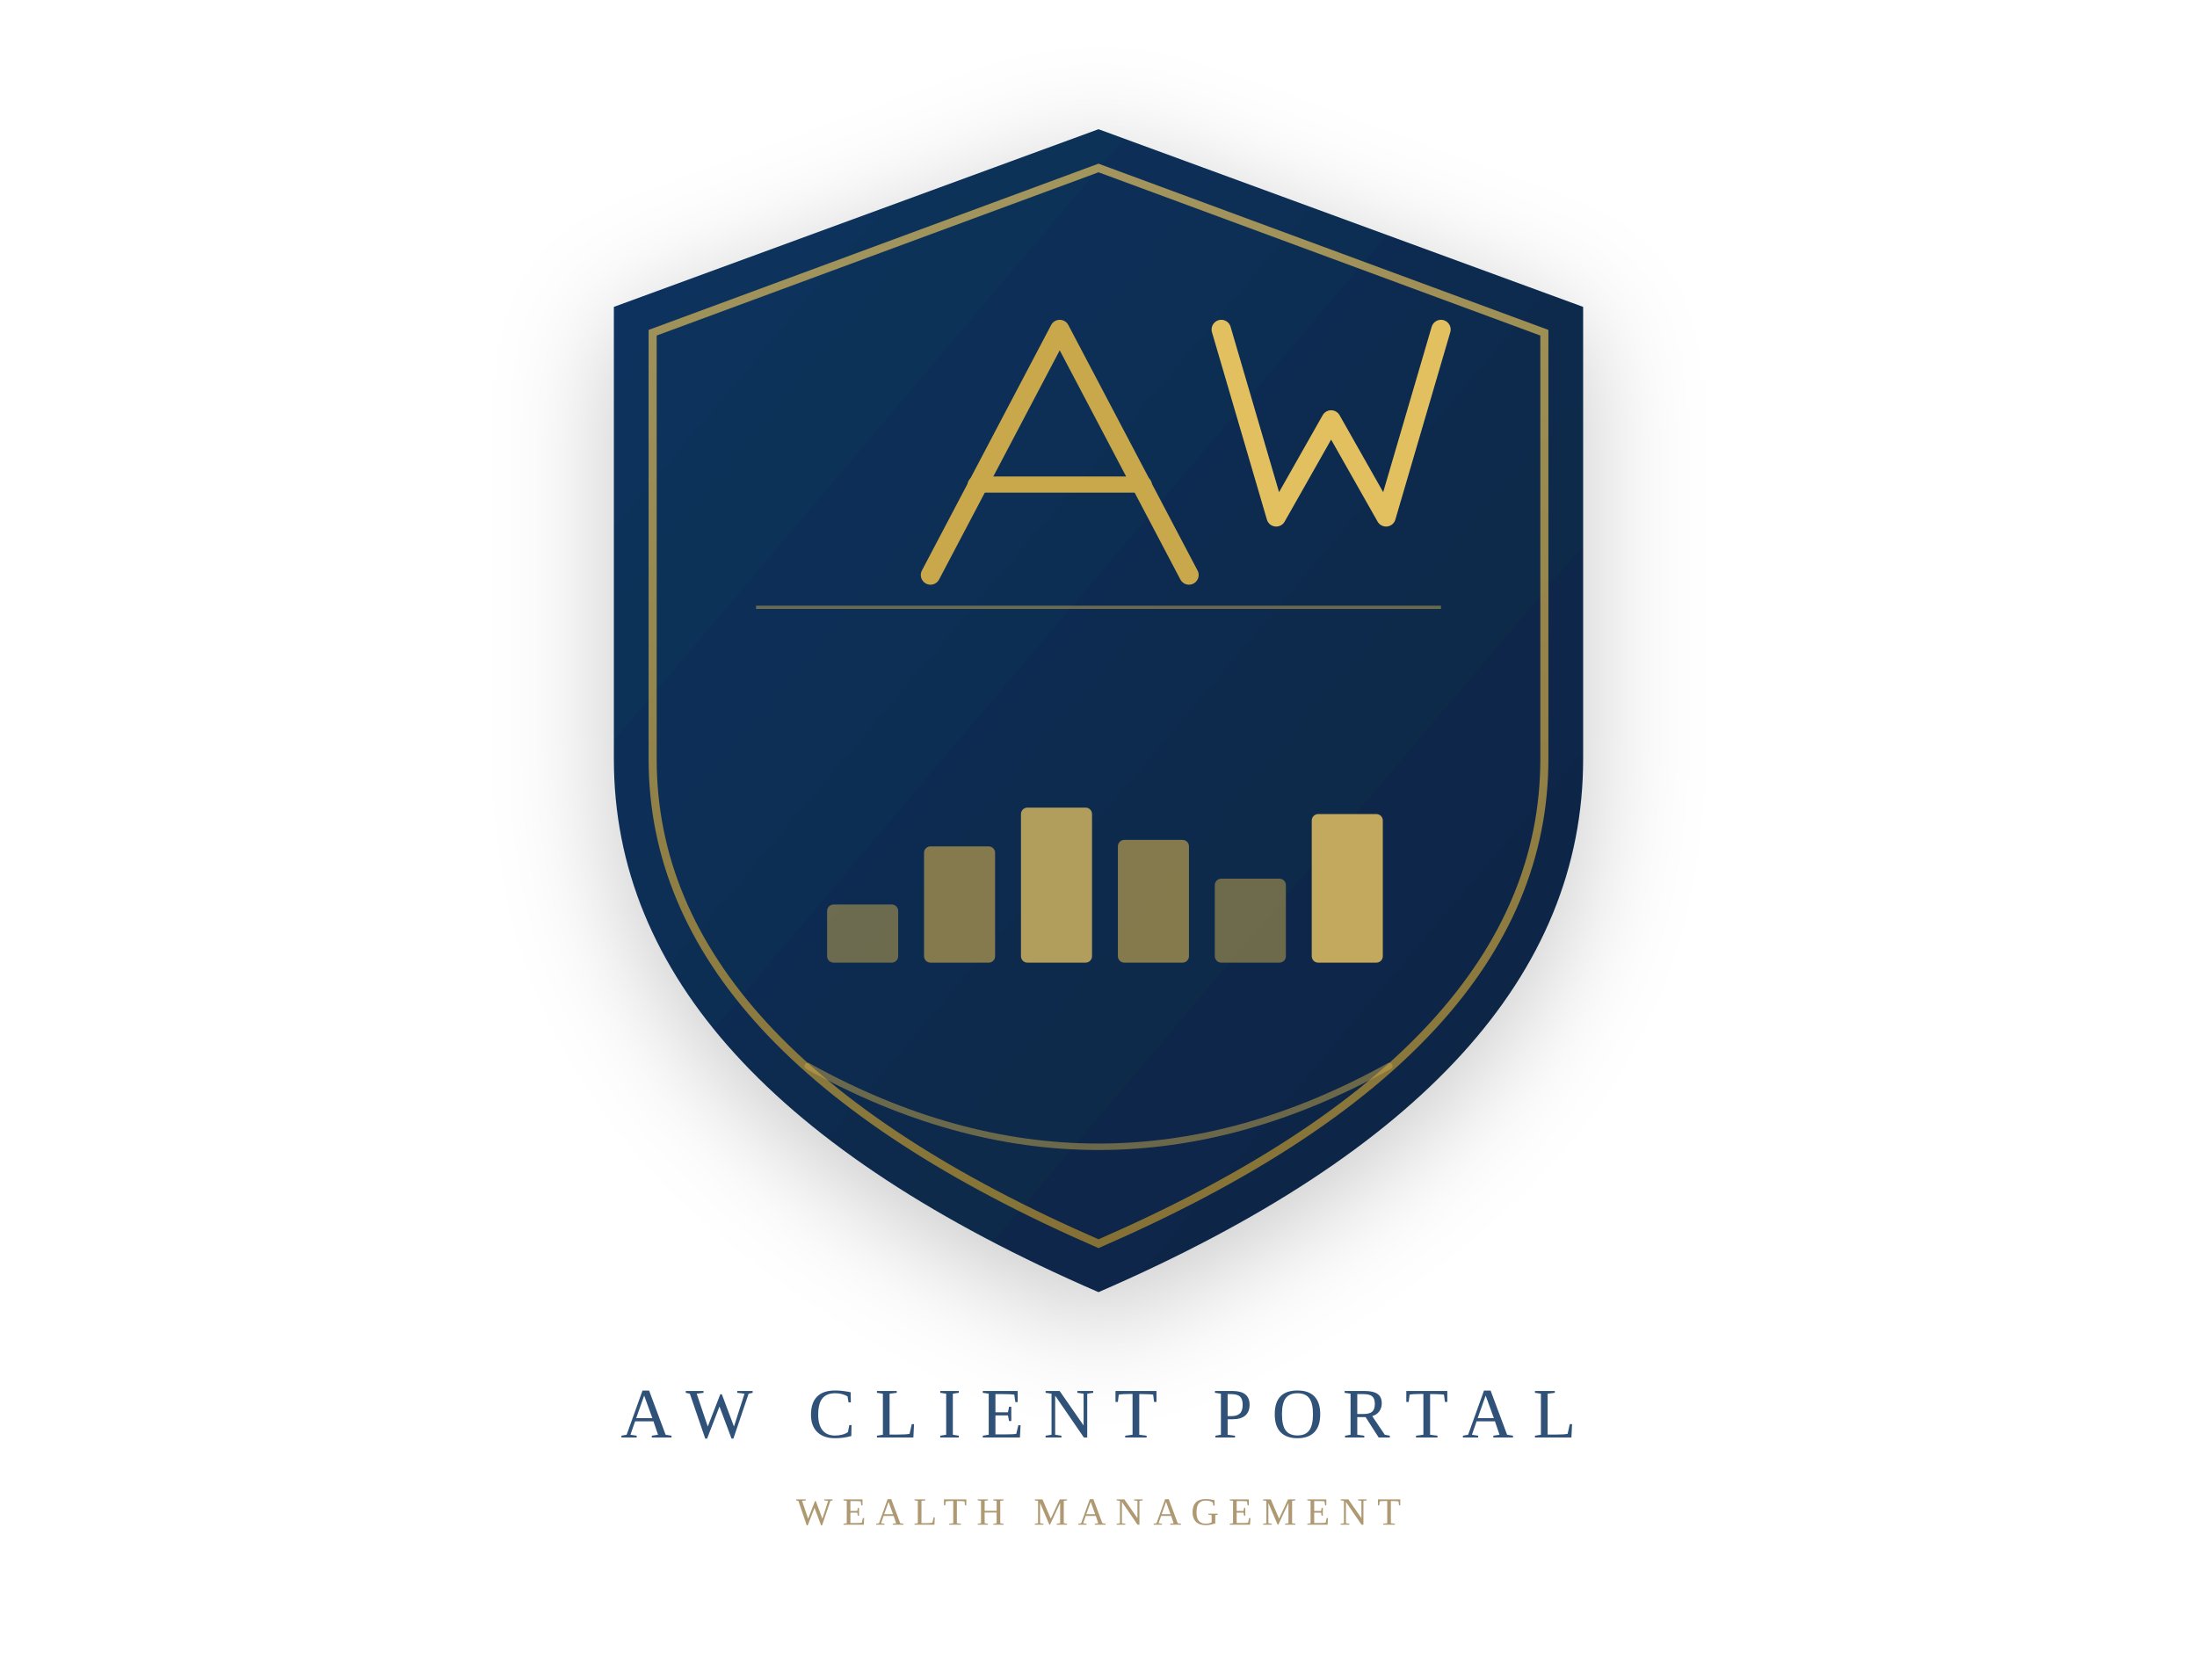
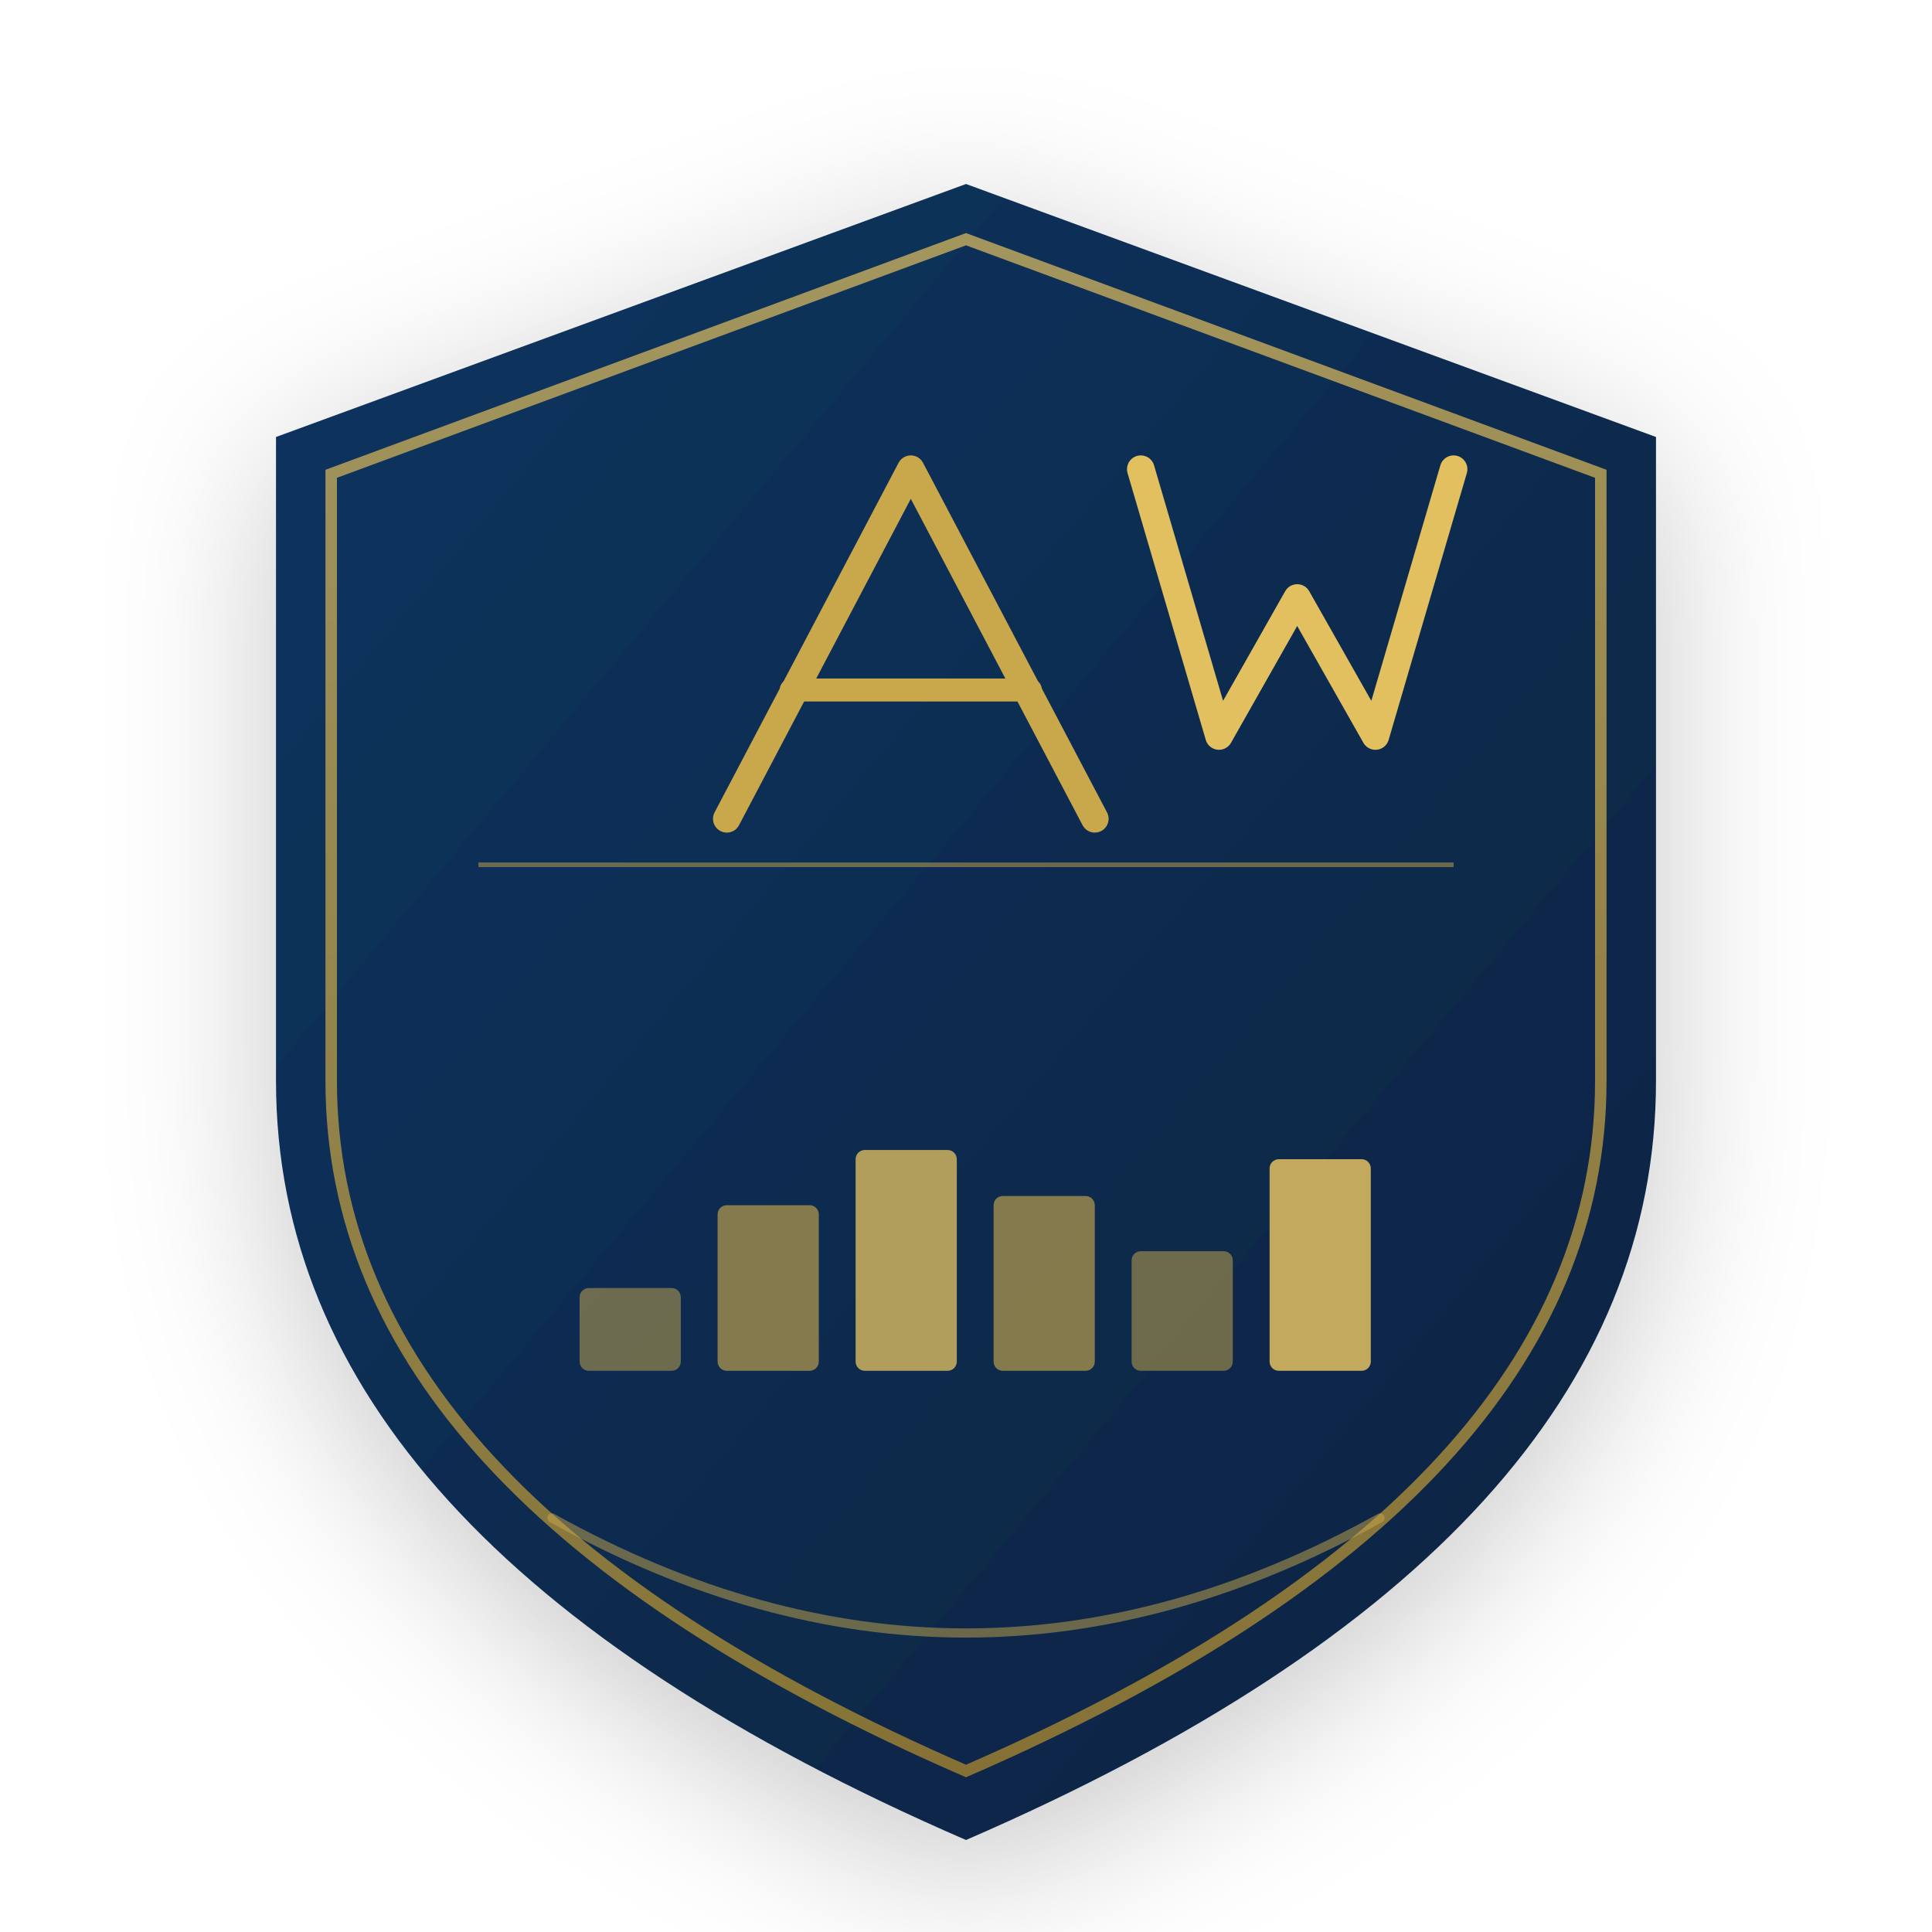
- <svg xmlns="http://www.w3.org/2000/svg" width="100%" viewBox="0 0 680 520" role="img" style="">
+ <svg xmlns="http://www.w3.org/2000/svg" width="512" height="512" viewBox="130 0 420 420" role="img" style="">
  <defs>
    <linearGradient id="shieldGrad" x1="0%" y1="0%" x2="100%" y2="100%">
      <stop offset="0%" style="stop-color:#0C3460" />
      <stop offset="100%" style="stop-color:#0a2340" />
    </linearGradient>
    <linearGradient id="goldGrad" x1="0%" y1="0%" x2="100%" y2="100%">
      <stop offset="0%" style="stop-color:#C9A84C" />
      <stop offset="100%" style="stop-color:#a07828" />
    </linearGradient>
    <linearGradient id="accentGrad" x1="0%" y1="0%" x2="0%" y2="100%">
      <stop offset="0%" style="stop-color:#E2C060" />
      <stop offset="100%" style="stop-color:#B8922E" />
    </linearGradient>
    <filter id="shadow" x="-20%" y="-20%" width="140%" height="140%">
      <feDropShadow dx="0" dy="8" stdDeviation="18" flood-color="#000" flood-opacity="0.22" />
    </filter>
  </defs>
  <g transform="translate(190, 40)" style="fill:rgb(0, 0, 0);stroke:none;color:rgb(0, 0, 0);stroke-width:1px;stroke-linecap:butt;stroke-linejoin:miter;opacity:1;font-family:&quot;Anthropic Sans&quot;, -apple-system, BlinkMacSystemFont, &quot;Segoe UI&quot;, sans-serif;font-size:16px;font-weight:400;text-anchor:start;dominant-baseline:auto">
    <path d="M150 0 L300 55 L300 195 Q300 295 150 360 Q0 295 0 195 L0 55 Z" fill="url(#shieldGrad)" filter="url(#shadow)" rx="8" style="stroke:none;color:rgb(0, 0, 0);stroke-width:1px;stroke-linecap:butt;stroke-linejoin:miter;opacity:1;font-family:&quot;Anthropic Sans&quot;, -apple-system, BlinkMacSystemFont, &quot;Segoe UI&quot;, sans-serif;font-size:16px;font-weight:400;text-anchor:start;dominant-baseline:auto" />
    <path d="M150 12 L288 63 L288 195 Q288 285 150 345 Q12 285 12 195 L12 63 Z" fill="none" stroke="url(#accentGrad)" stroke-width="2.5" opacity="0.7" style="fill:none;color:rgb(0, 0, 0);stroke-width:2.5px;stroke-linecap:butt;stroke-linejoin:miter;opacity:0.7;font-family:&quot;Anthropic Sans&quot;, -apple-system, BlinkMacSystemFont, &quot;Segoe UI&quot;, sans-serif;font-size:16px;font-weight:400;text-anchor:start;dominant-baseline:auto" />
    <line x1="44" y1="148" x2="256" y2="148" stroke="#C9A84C" stroke-width="1" opacity="0.5" style="fill:rgb(0, 0, 0);stroke:rgb(201, 168, 76);color:rgb(0, 0, 0);stroke-width:1px;stroke-linecap:butt;stroke-linejoin:miter;opacity:0.5;font-family:&quot;Anthropic Sans&quot;, -apple-system, BlinkMacSystemFont, &quot;Segoe UI&quot;, sans-serif;font-size:16px;font-weight:400;text-anchor:start;dominant-baseline:auto" />
    <g transform="translate(150, 100)" text-anchor="middle" style="fill:rgb(0, 0, 0);stroke:none;color:rgb(0, 0, 0);stroke-width:1px;stroke-linecap:butt;stroke-linejoin:miter;opacity:1;font-family:&quot;Anthropic Sans&quot;, -apple-system, BlinkMacSystemFont, &quot;Segoe UI&quot;, sans-serif;font-size:16px;font-weight:400;text-anchor:middle;dominant-baseline:auto">
      <path d="M-52 38 L-12 -38 L28 38" fill="none" stroke="#C9A84C" stroke-width="6" stroke-linecap="round" stroke-linejoin="round" style="fill:none;stroke:rgb(201, 168, 76);color:rgb(0, 0, 0);stroke-width:6px;stroke-linecap:round;stroke-linejoin:round;opacity:1;font-family:&quot;Anthropic Sans&quot;, -apple-system, BlinkMacSystemFont, &quot;Segoe UI&quot;, sans-serif;font-size:16px;font-weight:400;text-anchor:middle;dominant-baseline:auto" />
      <line x1="-38" y1="10" x2="14" y2="10" stroke="#C9A84C" stroke-width="5" stroke-linecap="round" style="fill:rgb(0, 0, 0);stroke:rgb(201, 168, 76);color:rgb(0, 0, 0);stroke-width:5px;stroke-linecap:round;stroke-linejoin:miter;opacity:1;font-family:&quot;Anthropic Sans&quot;, -apple-system, BlinkMacSystemFont, &quot;Segoe UI&quot;, sans-serif;font-size:16px;font-weight:400;text-anchor:middle;dominant-baseline:auto" />
      <path d="M38 -38 L55 20 L72 -10 L89 20 L106 -38" fill="none" stroke="#E2C060" stroke-width="6" stroke-linecap="round" stroke-linejoin="round" style="fill:none;stroke:rgb(226, 192, 96);color:rgb(0, 0, 0);stroke-width:6px;stroke-linecap:round;stroke-linejoin:round;opacity:1;font-family:&quot;Anthropic Sans&quot;, -apple-system, BlinkMacSystemFont, &quot;Segoe UI&quot;, sans-serif;font-size:16px;font-weight:400;text-anchor:middle;dominant-baseline:auto" />
    </g>
    <g transform="translate(66, 202)" opacity="0.85" style="fill:rgb(0, 0, 0);stroke:none;color:rgb(0, 0, 0);stroke-width:1px;stroke-linecap:butt;stroke-linejoin:miter;opacity:0.85;font-family:&quot;Anthropic Sans&quot;, -apple-system, BlinkMacSystemFont, &quot;Segoe UI&quot;, sans-serif;font-size:16px;font-weight:400;text-anchor:start;dominant-baseline:auto">
      <rect x="0" y="38" width="22" height="18" rx="2" fill="#C9A84C" opacity="0.6" style="fill:rgb(201, 168, 76);stroke:none;color:rgb(0, 0, 0);stroke-width:1px;stroke-linecap:butt;stroke-linejoin:miter;opacity:0.6;font-family:&quot;Anthropic Sans&quot;, -apple-system, BlinkMacSystemFont, &quot;Segoe UI&quot;, sans-serif;font-size:16px;font-weight:400;text-anchor:start;dominant-baseline:auto" />
      <rect x="30" y="20" width="22" height="36" rx="2" fill="#C9A84C" opacity="0.75" style="fill:rgb(201, 168, 76);stroke:none;color:rgb(0, 0, 0);stroke-width:1px;stroke-linecap:butt;stroke-linejoin:miter;opacity:0.75;font-family:&quot;Anthropic Sans&quot;, -apple-system, BlinkMacSystemFont, &quot;Segoe UI&quot;, sans-serif;font-size:16px;font-weight:400;text-anchor:start;dominant-baseline:auto" />
      <rect x="60" y="8" width="22" height="48" rx="2" fill="#E2C060" opacity="0.9" style="fill:rgb(226, 192, 96);stroke:none;color:rgb(0, 0, 0);stroke-width:1px;stroke-linecap:butt;stroke-linejoin:miter;opacity:0.9;font-family:&quot;Anthropic Sans&quot;, -apple-system, BlinkMacSystemFont, &quot;Segoe UI&quot;, sans-serif;font-size:16px;font-weight:400;text-anchor:start;dominant-baseline:auto" />
      <rect x="90" y="18" width="22" height="38" rx="2" fill="#C9A84C" opacity="0.75" style="fill:rgb(201, 168, 76);stroke:none;color:rgb(0, 0, 0);stroke-width:1px;stroke-linecap:butt;stroke-linejoin:miter;opacity:0.75;font-family:&quot;Anthropic Sans&quot;, -apple-system, BlinkMacSystemFont, &quot;Segoe UI&quot;, sans-serif;font-size:16px;font-weight:400;text-anchor:start;dominant-baseline:auto" />
      <rect x="120" y="30" width="22" height="26" rx="2" fill="#C9A84C" opacity="0.6" style="fill:rgb(201, 168, 76);stroke:none;color:rgb(0, 0, 0);stroke-width:1px;stroke-linecap:butt;stroke-linejoin:miter;opacity:0.6;font-family:&quot;Anthropic Sans&quot;, -apple-system, BlinkMacSystemFont, &quot;Segoe UI&quot;, sans-serif;font-size:16px;font-weight:400;text-anchor:start;dominant-baseline:auto" />
      <rect x="150" y="10" width="22" height="46" rx="2" fill="#E2C060" style="fill:rgb(226, 192, 96);stroke:none;color:rgb(0, 0, 0);stroke-width:1px;stroke-linecap:butt;stroke-linejoin:miter;opacity:1;font-family:&quot;Anthropic Sans&quot;, -apple-system, BlinkMacSystemFont, &quot;Segoe UI&quot;, sans-serif;font-size:16px;font-weight:400;text-anchor:start;dominant-baseline:auto" />
    </g>
    <path d="M60 290 Q150 340 240 290" fill="none" stroke="#C9A84C" stroke-width="2" opacity="0.5" stroke-linecap="round" style="fill:none;stroke:rgb(201, 168, 76);color:rgb(0, 0, 0);stroke-width:2px;stroke-linecap:round;stroke-linejoin:miter;opacity:0.5;font-family:&quot;Anthropic Sans&quot;, -apple-system, BlinkMacSystemFont, &quot;Segoe UI&quot;, sans-serif;font-size:16px;font-weight:400;text-anchor:start;dominant-baseline:auto" />
  </g>
  <text x="340" y="445" text-anchor="middle" font-family="Georgia, 'Times New Roman', serif" font-size="22" font-weight="400" letter-spacing="6" fill="#0C3460" opacity="0.85" style="fill:rgb(12, 52, 96);stroke:none;color:rgb(0, 0, 0);stroke-width:1px;stroke-linecap:butt;stroke-linejoin:miter;opacity:0.85;font-family:Georgia, &quot;Times New Roman&quot;, serif;font-size:22px;font-weight:400;text-anchor:middle;dominant-baseline:auto">AW CLIENT PORTAL</text>
  <text x="340" y="472" text-anchor="middle" font-family="Georgia, 'Times New Roman', serif" font-size="12" font-weight="400" letter-spacing="3" fill="#9a8050" opacity="0.8" style="fill:rgb(154, 128, 80);stroke:none;color:rgb(0, 0, 0);stroke-width:1px;stroke-linecap:butt;stroke-linejoin:miter;opacity:0.8;font-family:Georgia, &quot;Times New Roman&quot;, serif;font-size:12px;font-weight:400;text-anchor:middle;dominant-baseline:auto">WEALTH MANAGEMENT</text>
</svg>
